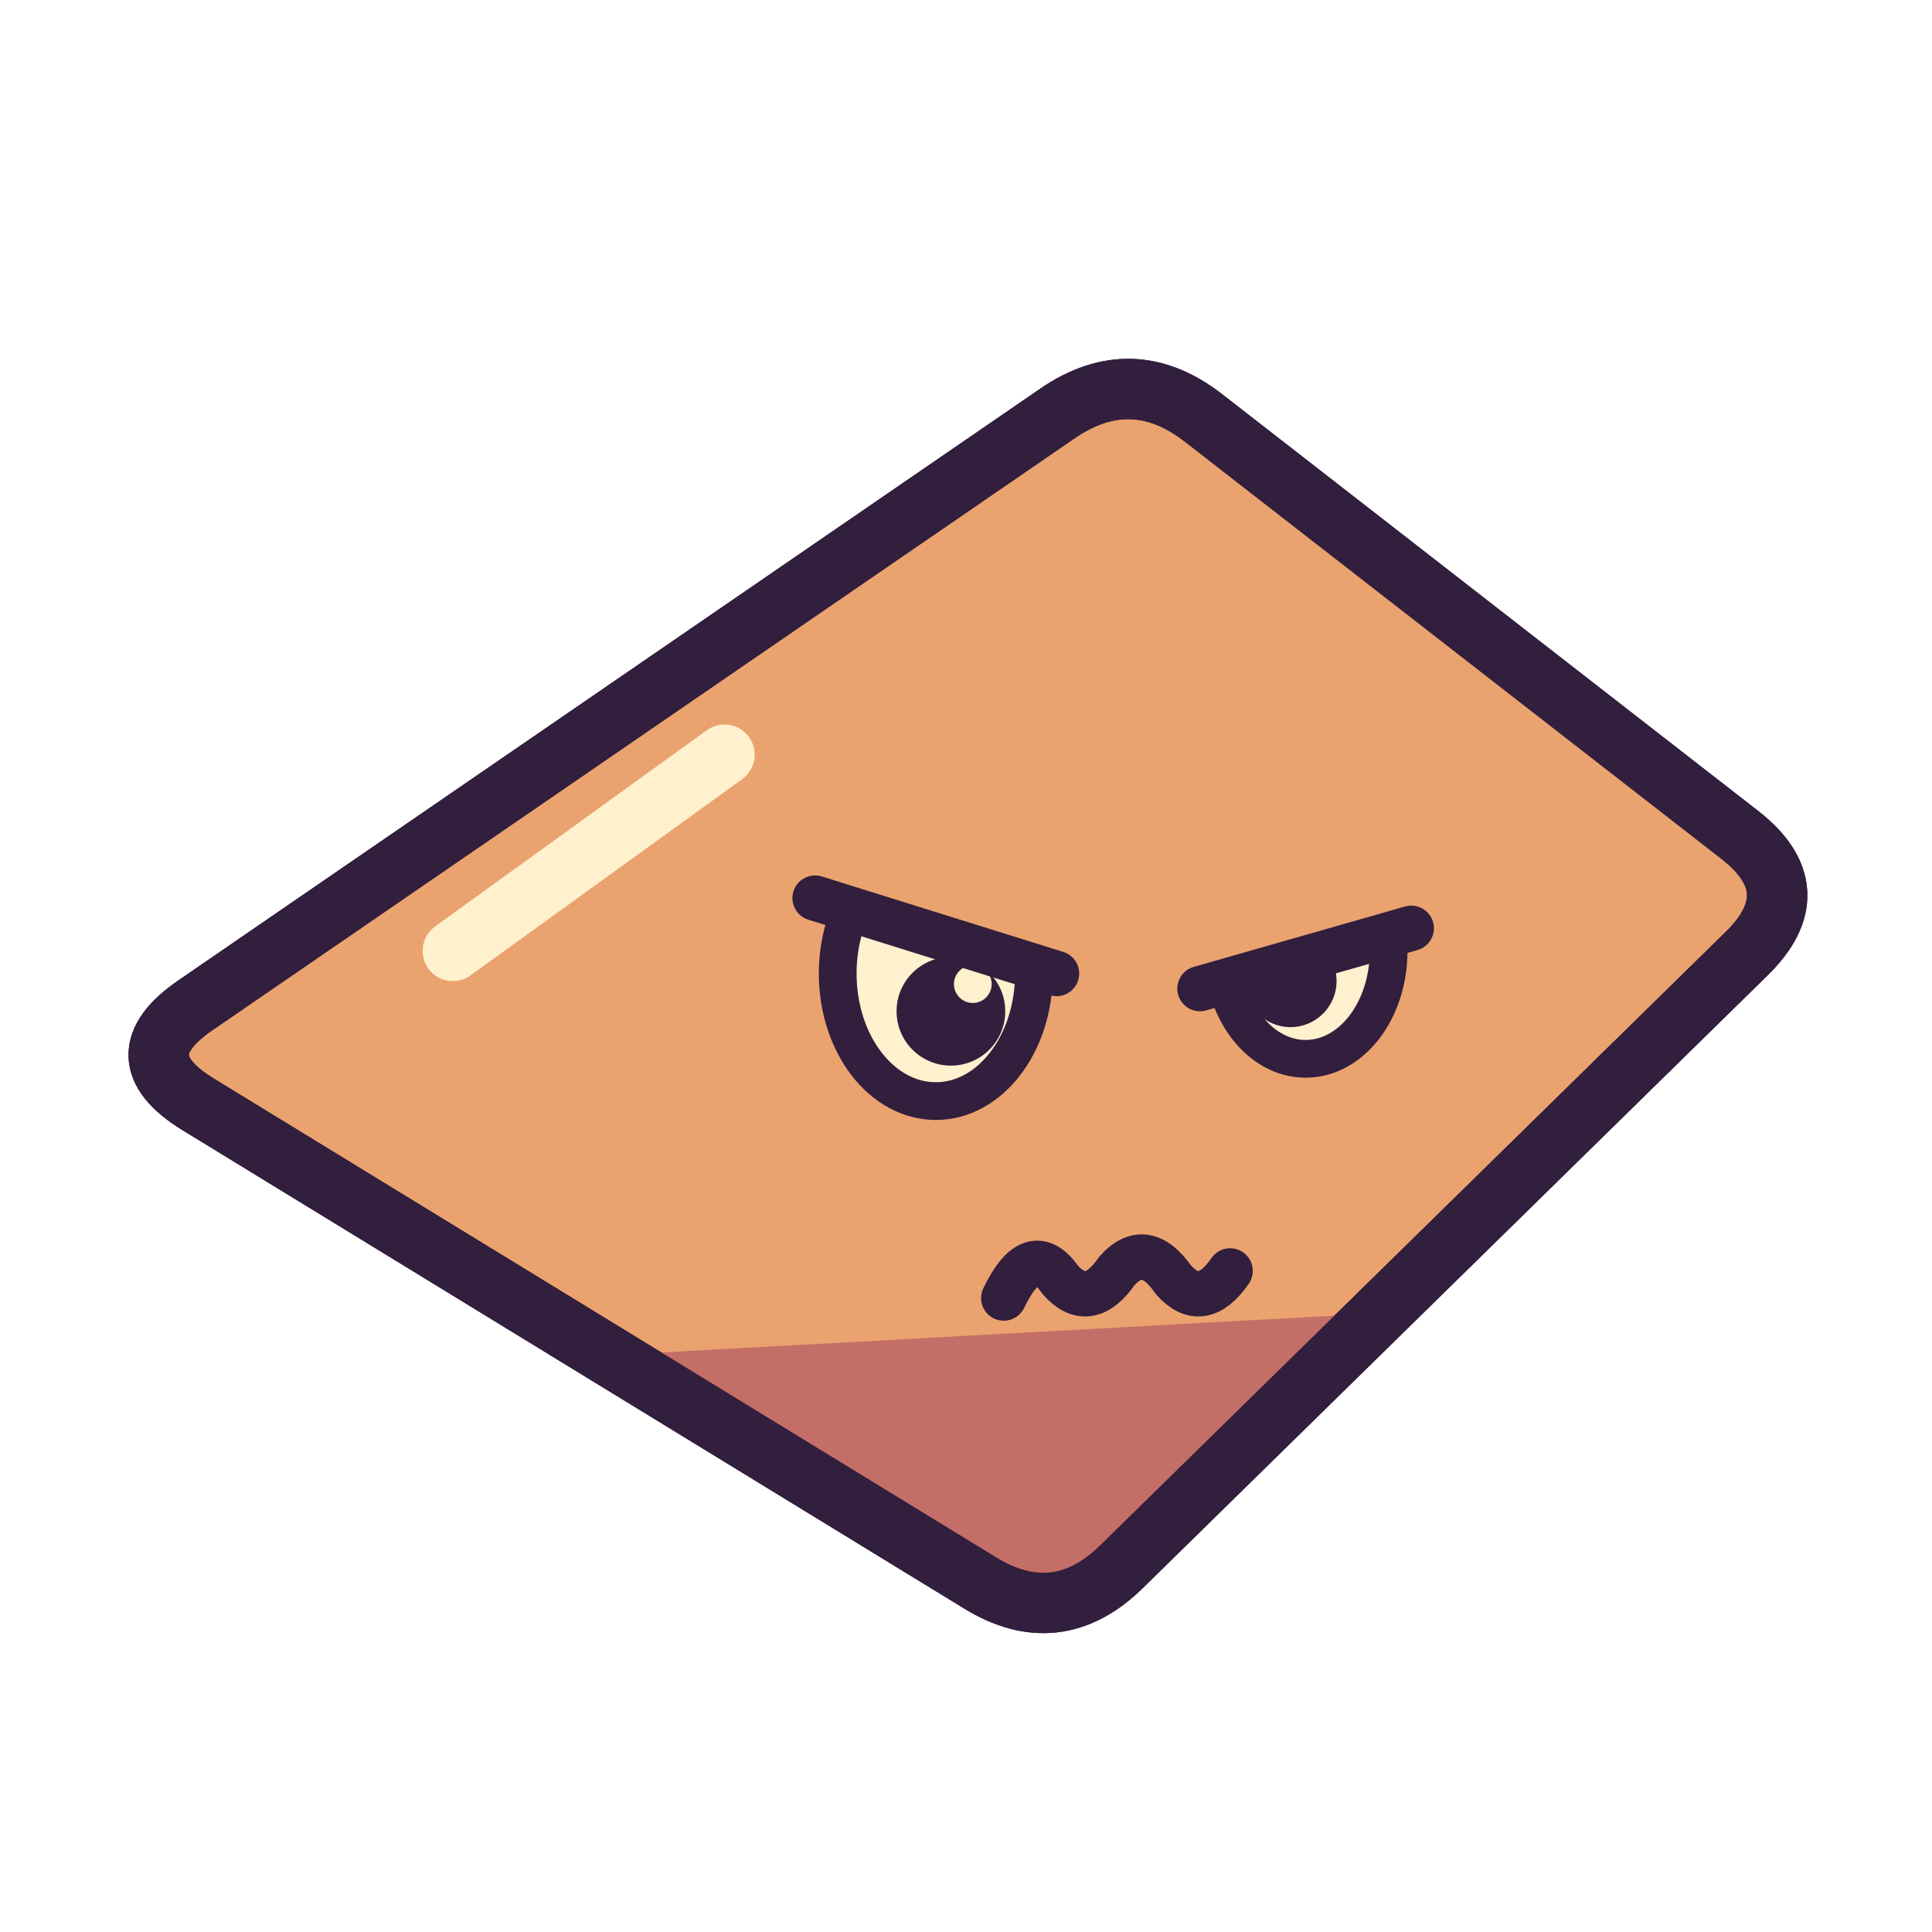
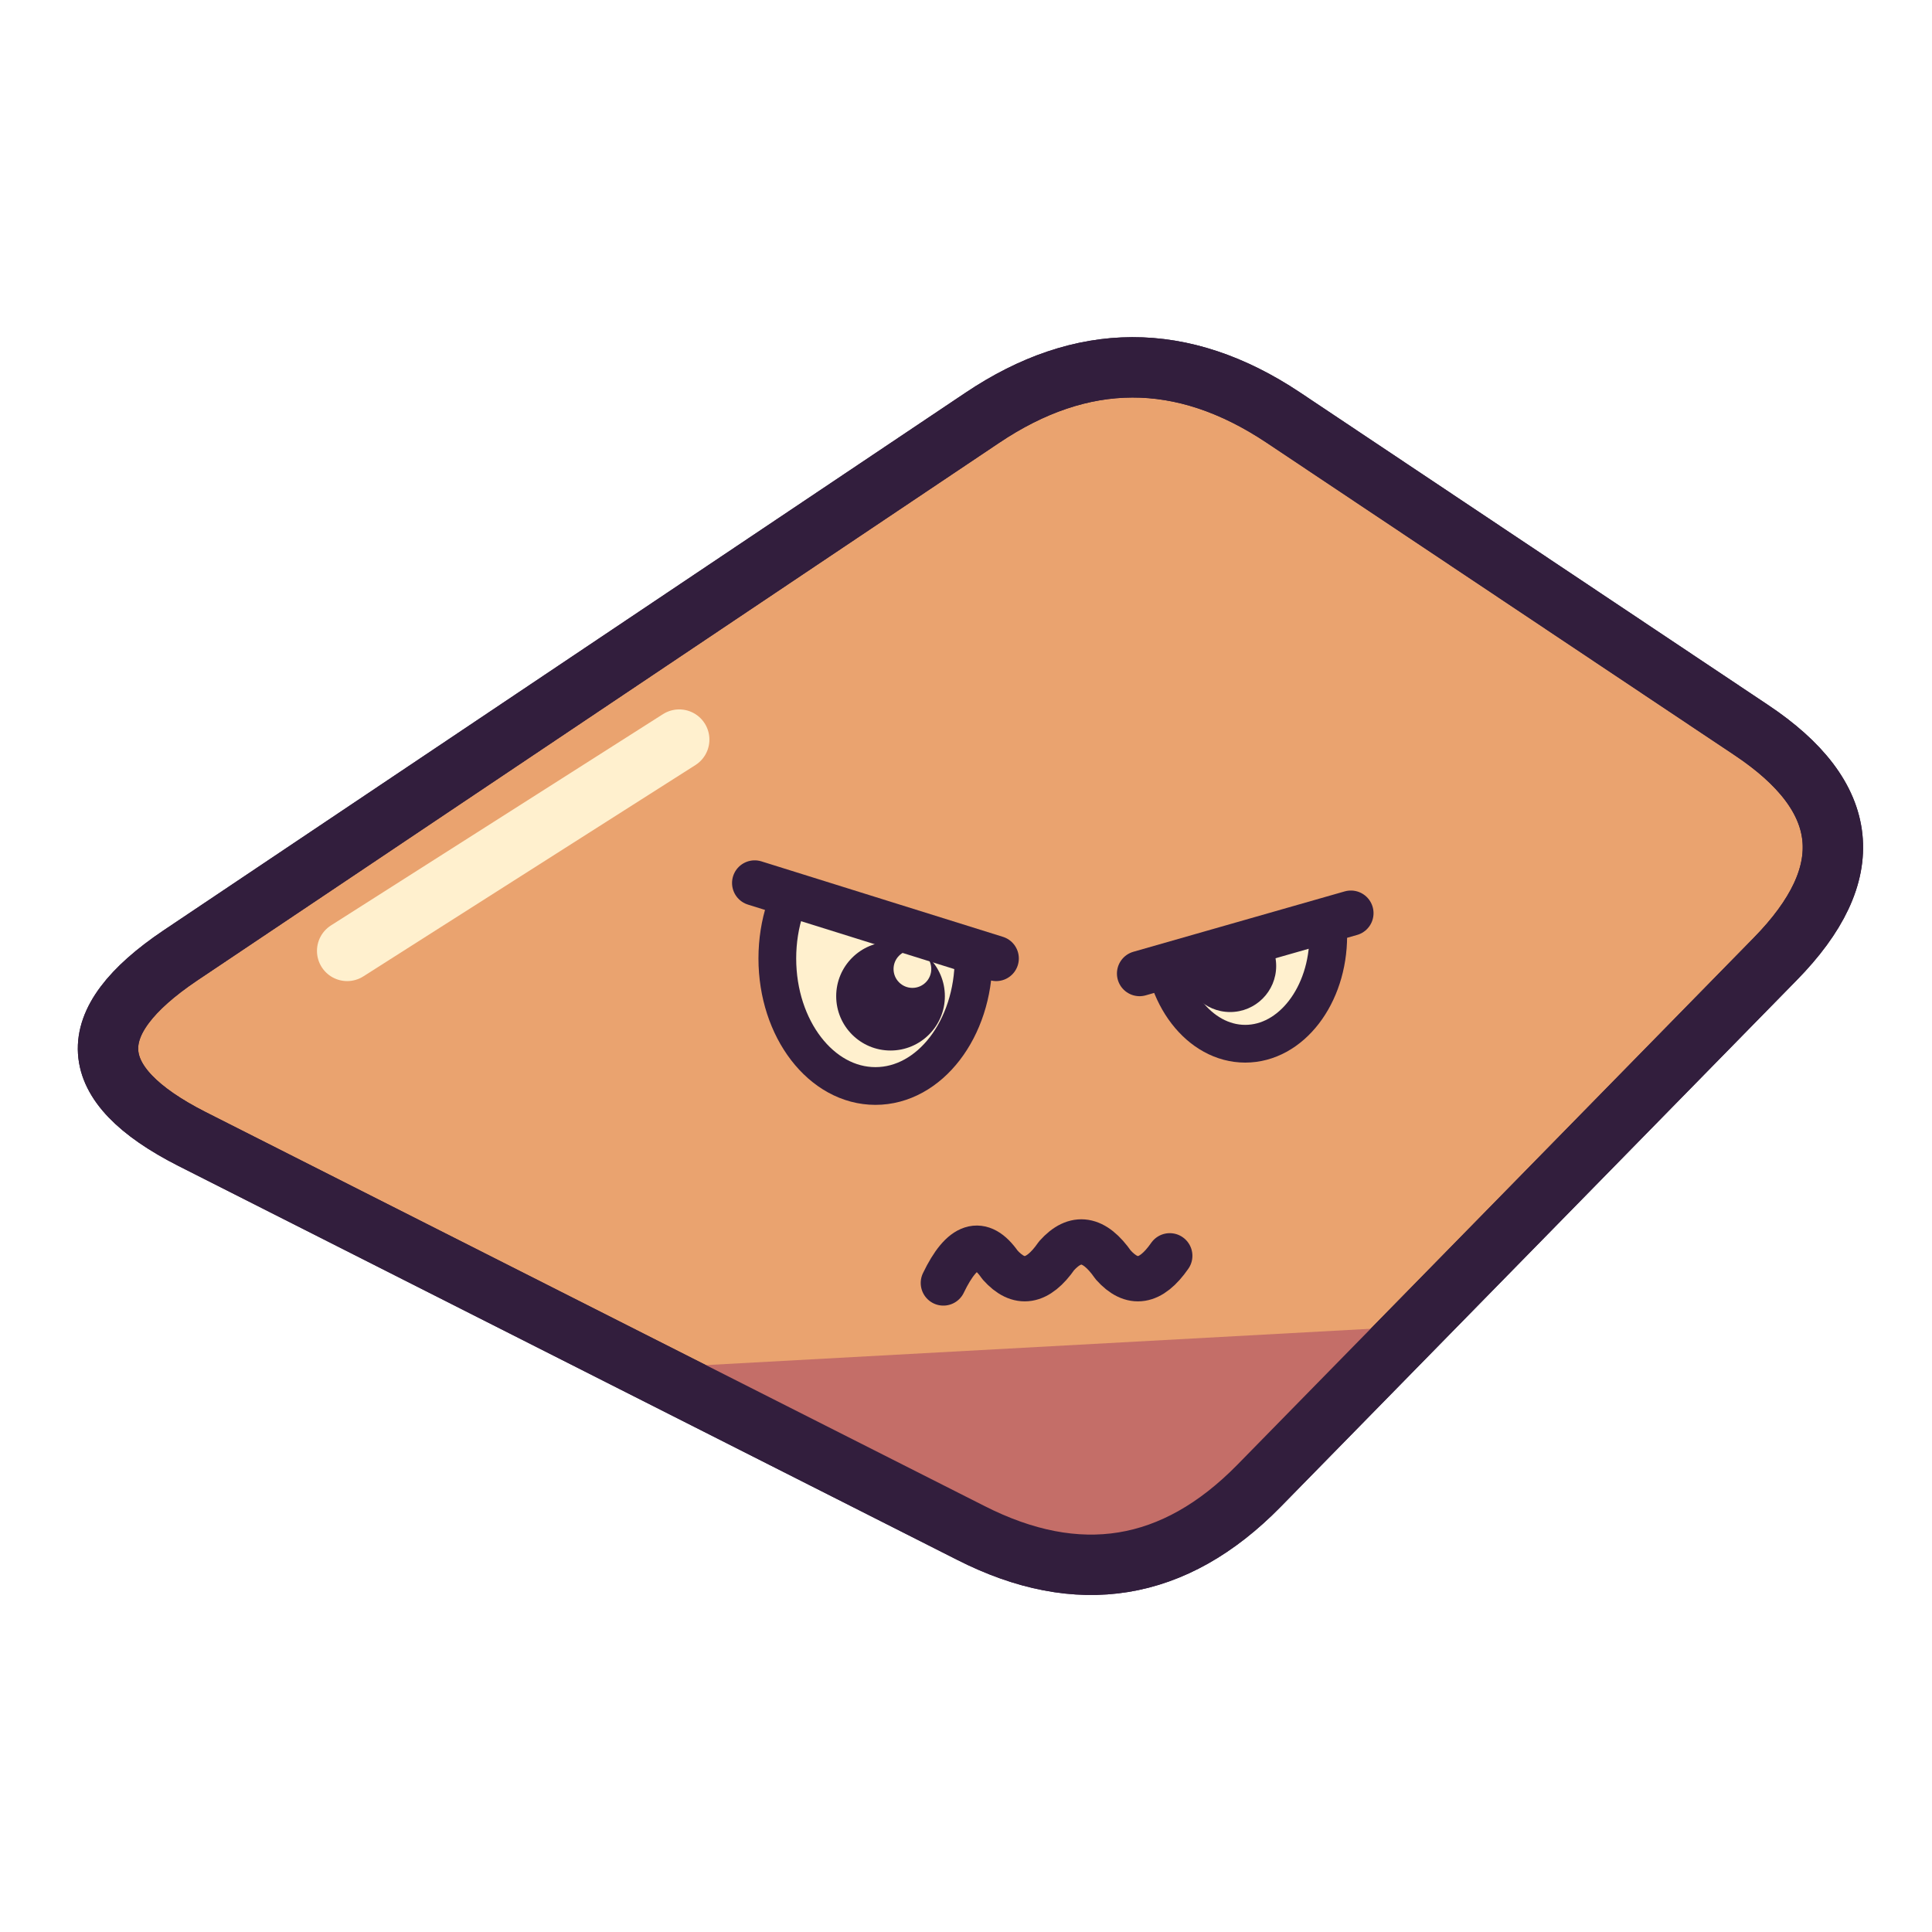
<svg xmlns="http://www.w3.org/2000/svg" width="256" height="256" viewBox="0 0 256 256">
  <g stroke="#321E3D" stroke-width="8" stroke-linecap="round" stroke-linejoin="round">
    <defs>
      <clipPath id="c">
-         <path d="M 26.2 146.3 Q 16 140 25.9 133.2 L 140.1 54.8 Q 150 48 159.5 55.4 L 230.5 110.6 Q 240 118 231.4 126.4 L 148.6 207.6 Q 140 216 129.8 209.7 Z" />
+         <path d="M 25.4 150.9 Q 4 140 23.9 126.6 L 130.1 55.4 Q 150 42 170.0 55.3 L 232.0 96.7 Q 252 110 235.2 127.1 L 166.8 196.9 Q 150 214 128.6 203.1 Z" />
      </clipPath>
    </defs>
-     <path d="M 26.2 146.3 Q 16 140 25.9 133.2 L 140.1 54.8 Q 150 48 159.5 55.4 L 230.5 110.6 Q 240 118 231.4 126.4 L 148.6 207.6 Q 140 216 129.8 209.7 Z" fill="#EAA36F" />
-     <path d="M 0 184 L 256 170 L 256 256 L 0 256 Z" fill="#C46E68" stroke="none" clip-path="url(#c)" />
-     <path d="M 26.2 146.3 Q 16 140 25.9 133.2 L 140.1 54.8 Q 150 48 159.5 55.4 L 230.5 110.6 Q 240 118 231.4 126.4 L 148.6 207.6 Q 140 216 129.8 209.7 Z" fill="none" />
-     <path d="M 60 126 L 96 100" fill="none" stroke="#FFF0CE" />
-     <ellipse cx="124" cy="129" rx="13" ry="16.9" fill="#FFF0CE" stroke-width="5" />
-     <circle cx="126" cy="134" r="7.2" fill="#321E3D" stroke="none" />
-     <circle cx="128.9" cy="130.4" r="2.5" fill="#FFF0CE" stroke="none" />
-     <path d="M 106 105.1 L 142 105.1 L 142 130 L 106 120 Z" fill="#EAA36F" stroke="none" />
-     <path d="M 108 119 L 140 129" fill="none" stroke-width="6" />
-     <ellipse cx="173" cy="126" rx="11" ry="14.3" fill="#FFF0CE" stroke-width="5" />
-     <circle cx="171" cy="130" r="6.1" fill="#321E3D" stroke="none" />
-     <circle cx="173.4" cy="126.9" r="2.1" fill="#FFF0CE" stroke="none" />
-     <path d="M 157 104.7 L 189 104.7 L 189 124 L 157 132 Z" fill="#EAA36F" stroke="none" />
-     <path d="M 159 131 L 187 123" fill="none" stroke-width="6" />
-     <path d="M 133.0 172 Q 136.75 164.2 140.5 169.6 Q 144.25 173.8 148.0 168.4 Q 151.75 164.2 155.5 169.6 Q 159.25 173.8 163.0 168.4" fill="none" stroke-width="6" />
+     <path d="M 25.4 150.9 Q 4 140 23.9 126.6 L 130.1 55.4 Q 150 42 170.0 55.3 L 232.0 96.7 Q 252 110 235.2 127.1 L 166.8 196.9 Q 150 214 128.6 203.1 Z" fill="#EAA36F" />
+     <path d="M 0 186 L 256 172 L 256 256 L 0 256 Z" fill="#C46E68" stroke="none" clip-path="url(#c)" />
+     <path d="M 25.4 150.9 Q 4 140 23.9 126.6 L 130.1 55.4 Q 150 42 170.0 55.3 L 232.0 96.7 Q 252 110 235.2 127.1 L 166.8 196.9 Q 150 214 128.6 203.1 Z" fill="none" />
+     <path d="M 46 126 L 90 98" fill="none" stroke="#FFF0CE" />
+     <ellipse cx="116" cy="127" rx="13" ry="16.9" fill="#FFF0CE" stroke-width="5" />
+     <circle cx="118" cy="132" r="7.2" fill="#321E3D" stroke="none" />
+     <circle cx="120.9" cy="128.4" r="2.5" fill="#FFF0CE" stroke="none" />
+     <path d="M 98 103.1 L 134 103.1 L 134 128 L 98 118 Z" fill="#EAA36F" stroke="none" />
+     <path d="M 100 117 L 132 127" fill="none" stroke-width="6" />
+     <ellipse cx="165" cy="124" rx="11" ry="14.3" fill="#FFF0CE" stroke-width="5" />
+     <circle cx="163" cy="128" r="6.1" fill="#321E3D" stroke="none" />
+     <circle cx="165.4" cy="124.9" r="2.1" fill="#FFF0CE" stroke="none" />
+     <path d="M 149 102.7 L 181 102.7 L 181 122 L 149 130 Z" fill="#EAA36F" stroke="none" />
+     <path d="M 151 129 L 179 121" fill="none" stroke-width="6" />
+     <path d="M 125.0 170 Q 128.75 162.2 132.5 167.6 Q 136.25 171.8 140.0 166.4 Q 143.75 162.2 147.5 167.6 Q 151.25 171.8 155.0 166.4" fill="none" stroke-width="6" />
  </g>
</svg>
